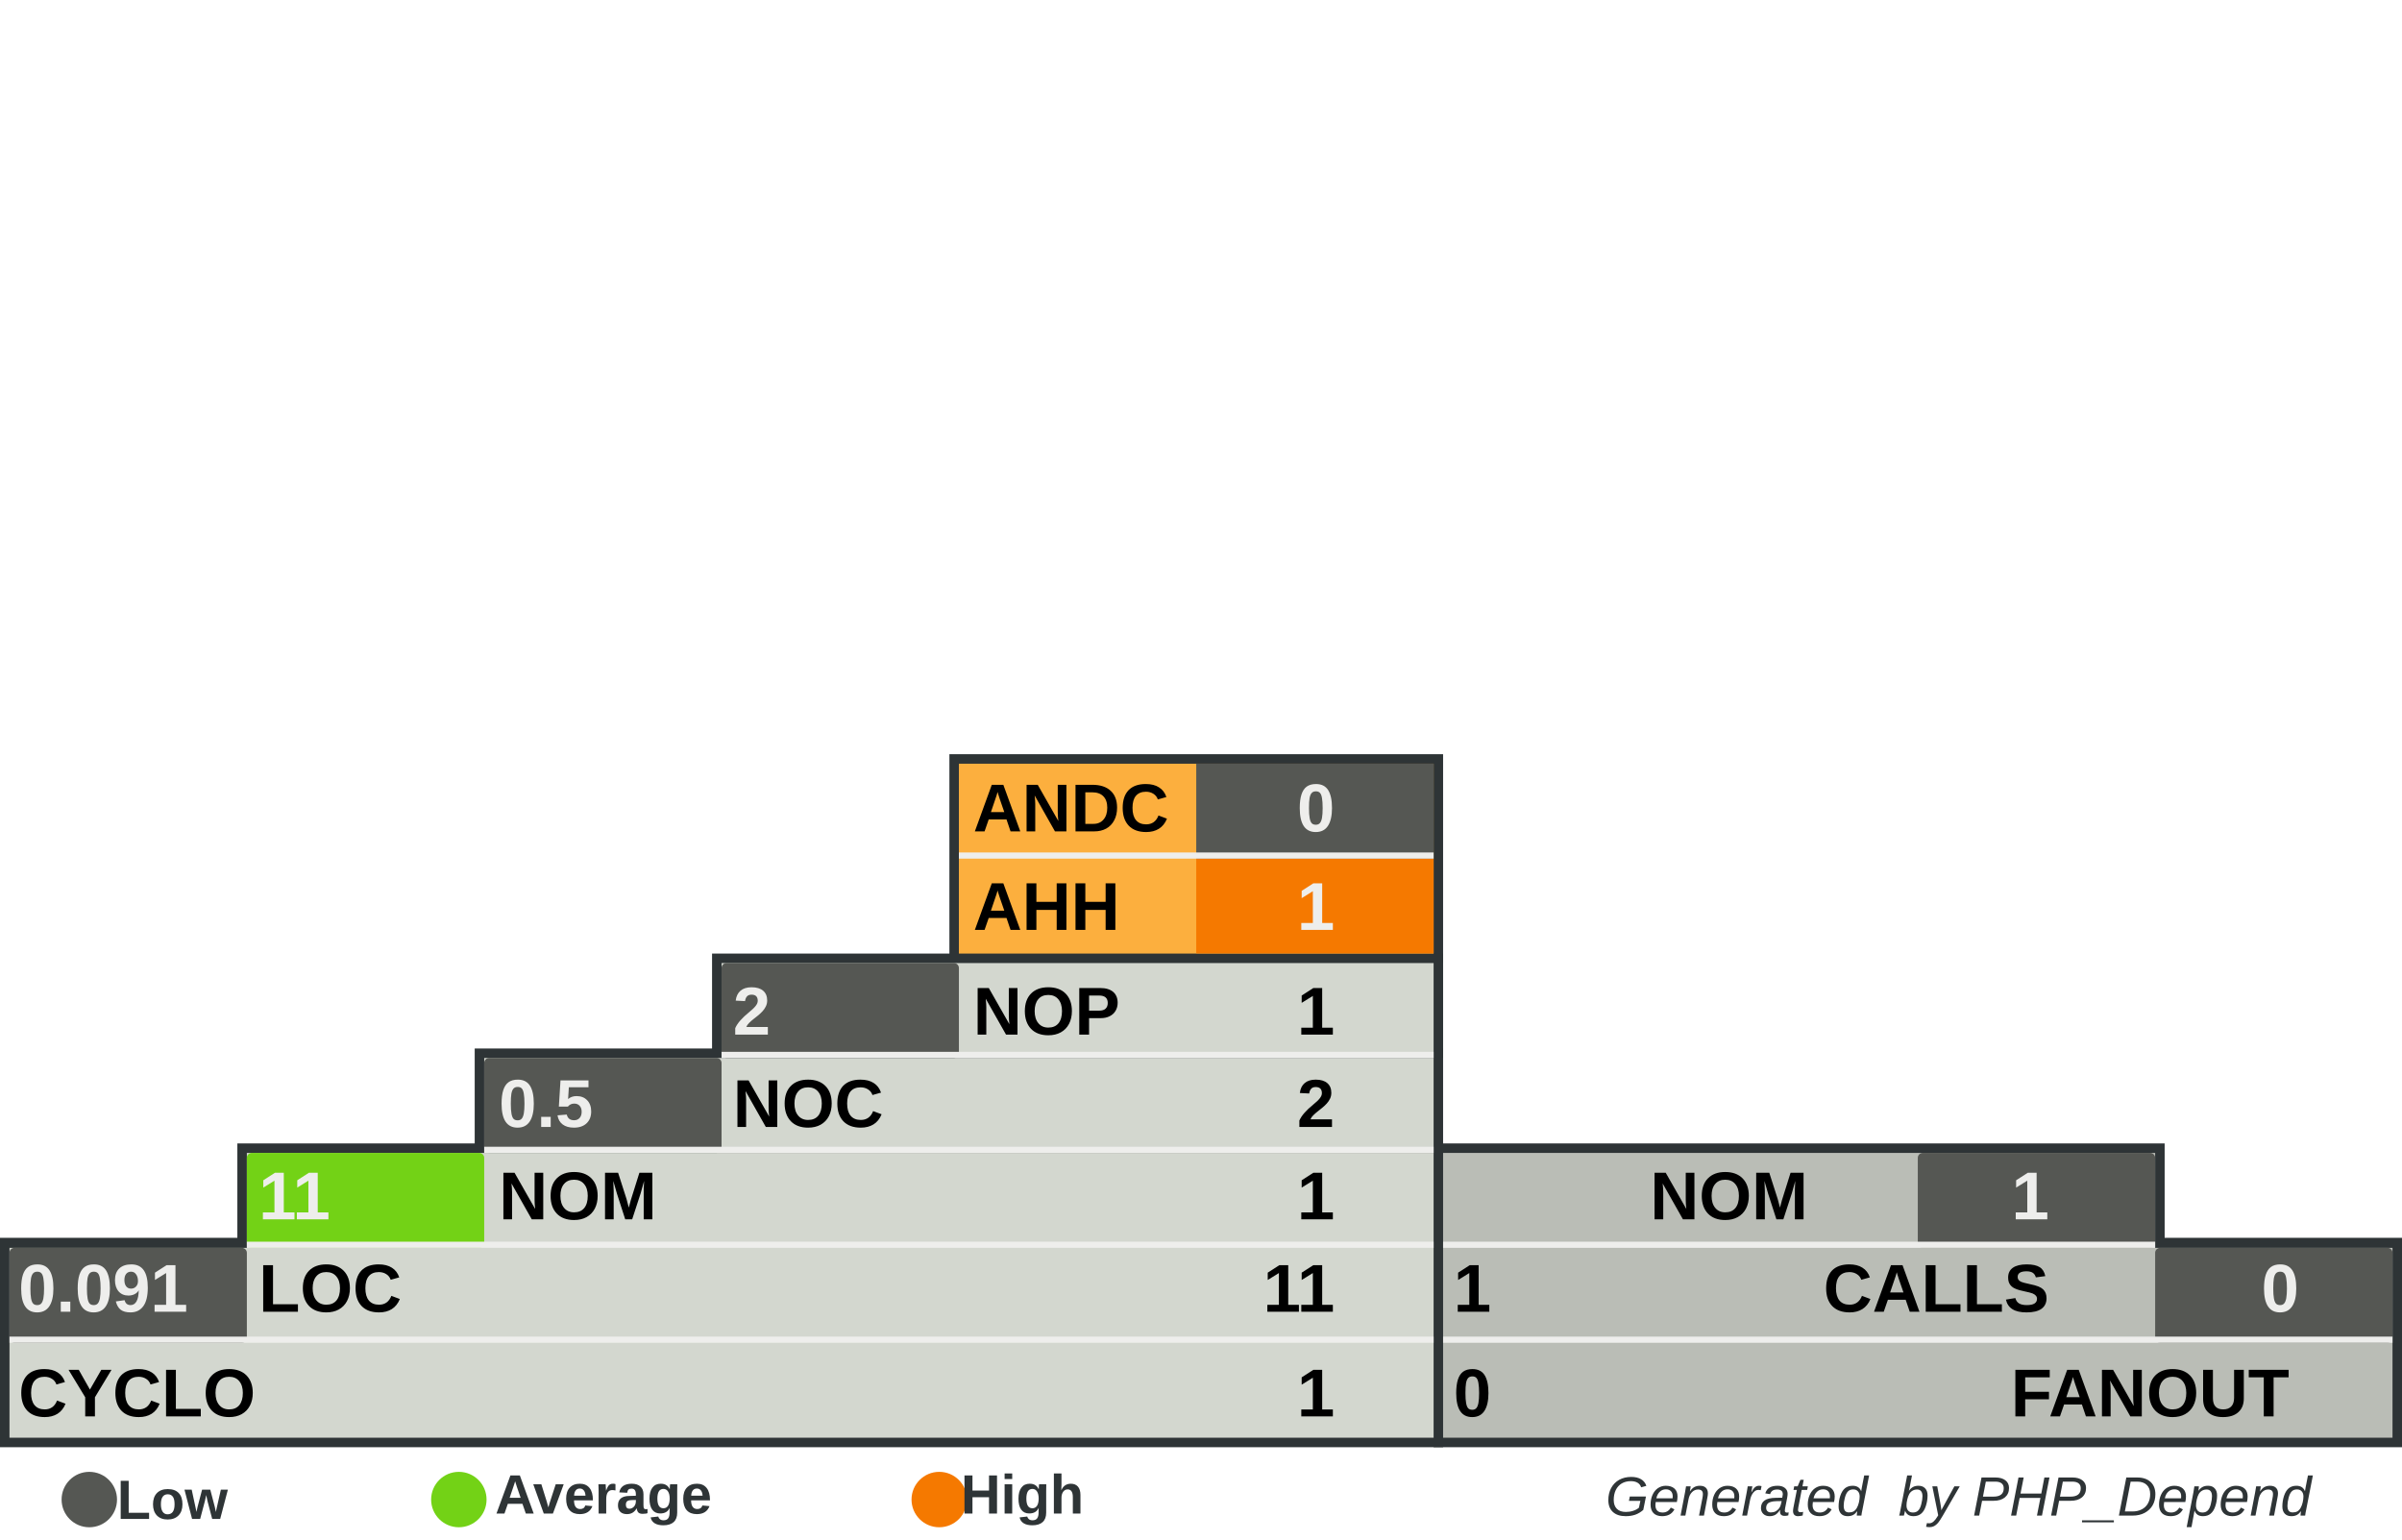
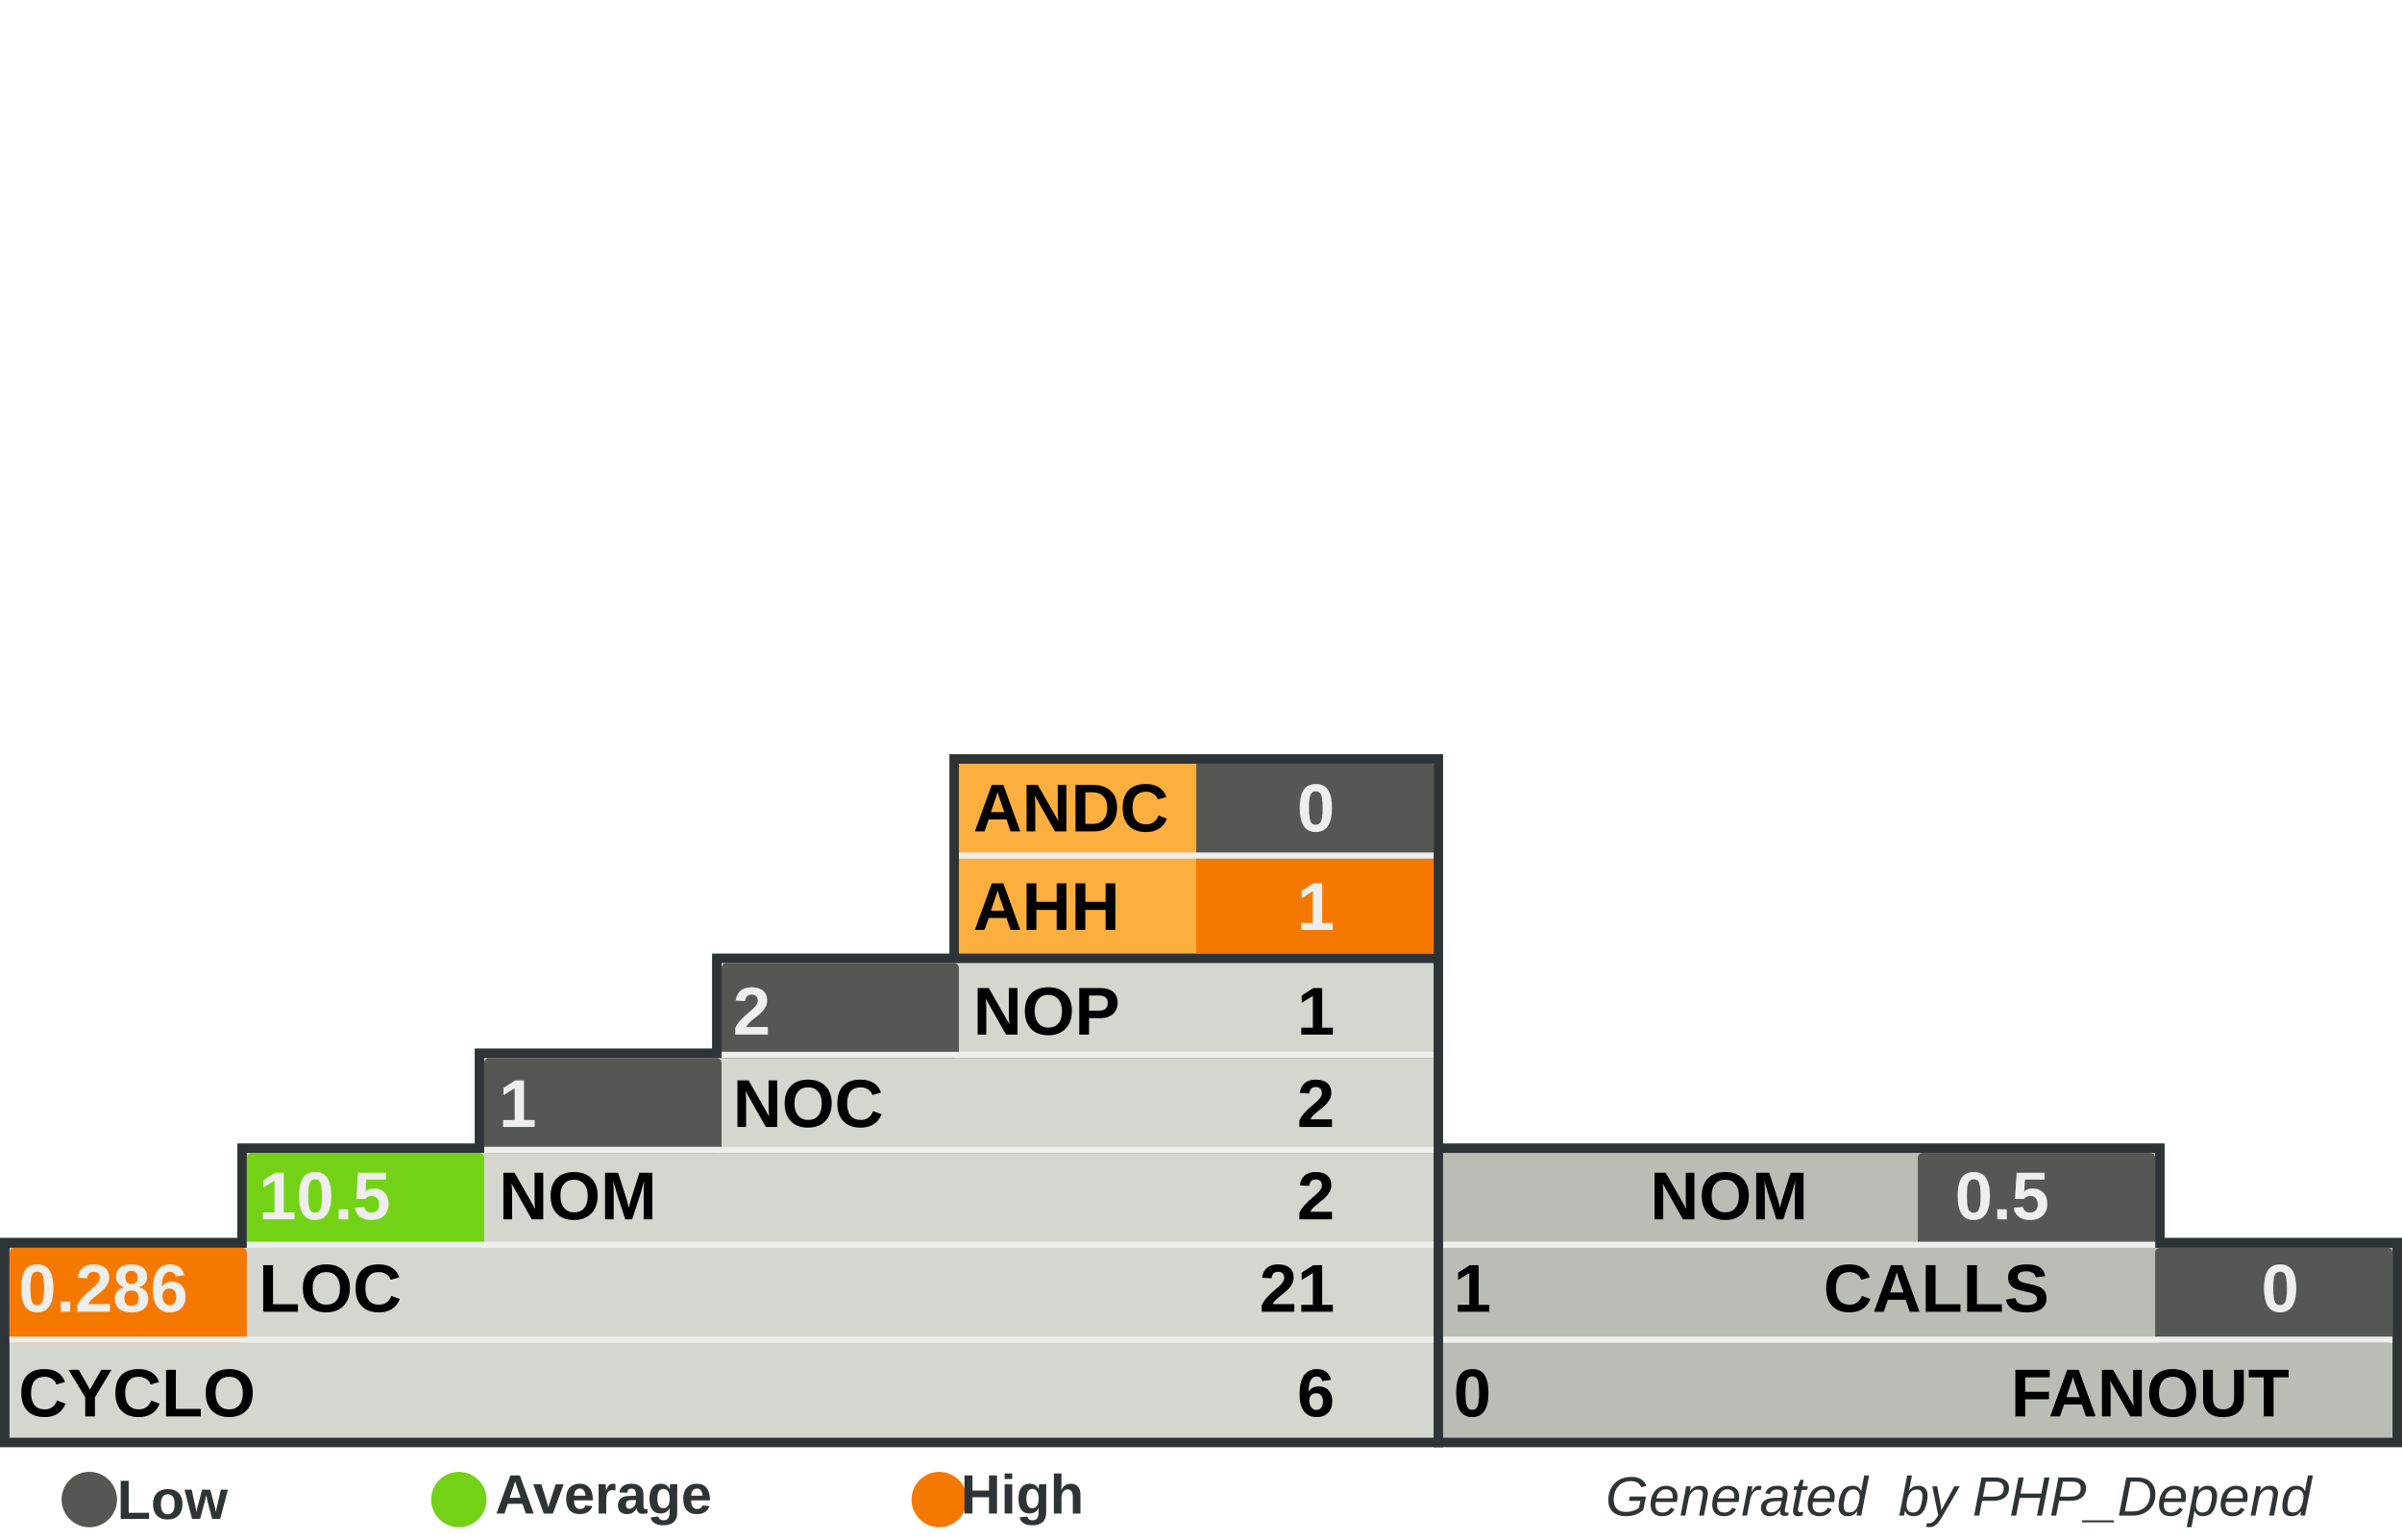
<svg xmlns="http://www.w3.org/2000/svg" width="390" height="250" id="svg5110" version="1.0">
  <defs id="defs5112">
    </defs>
  <g id="layer1">
    <rect style="fill:#555753" width="0" height="0" x="0" y="0" rx="0" ry="0" id="rect8982" xml:id="threshold.low" />
    <rect style="fill:#73d216" width="0" height="0" x="0" y="0" rx="0" ry="0" id="rect8983" xml:id="threshold.average" />
    <rect style="fill:#f57900" width="0" height="0" x="0" y="0" rx="0" ry="0" id="rect2834" xml:id="threshold.high" />
    <rect style="opacity:1;fill:#2e3436;fill-opacity:1;stroke:none;stroke-width:1;stroke-miterlimit:4;stroke-dasharray:none;stroke-opacity:1" id="rect4954" width="118.696" height="16.957" x="232.767" y="185.672" rx="2.978" ry="0" />
    <rect style="opacity:1;fill:#2e3436;fill-opacity:1;stroke:none;stroke-width:1;stroke-miterlimit:4;stroke-dasharray:none;stroke-opacity:1" id="rect4956" width="157.233" height="34" x="232.767" y="201" rx="3.945" ry="0" />
    <rect style="opacity:1;fill:#2e3436;fill-opacity:1;stroke:none;stroke-width:1;stroke-miterlimit:4;stroke-dasharray:none;stroke-opacity:1" id="rect4958" width="80.158" height="33.913" x="154.15" y="122.47" rx="2.011" ry="0" />
    <rect style="opacity:1;fill:#2e3436;fill-opacity:1;stroke:none;stroke-width:1;stroke-miterlimit:4;stroke-dasharray:none;stroke-opacity:1" id="rect4960" width="234.308" height="34" x="0" y="201" rx="5.879" ry="0" />
    <rect style="opacity:1;fill:#2e3436;fill-opacity:1;stroke:none;stroke-width:1;stroke-miterlimit:4;stroke-dasharray:none;stroke-opacity:1" id="rect4962" width="195.771" height="16.957" x="38.538" y="185.672" rx="4.912" ry="0" />
    <rect style="opacity:1;fill:#2e3436;fill-opacity:1;stroke:none;stroke-width:1;stroke-miterlimit:4;stroke-dasharray:none;stroke-opacity:1" id="rect4964" width="157.233" height="16.957" x="77.075" y="170.257" rx="3.945" ry="0" />
    <rect style="opacity:1;fill:#2e3436;fill-opacity:1;stroke:none;stroke-width:1;stroke-miterlimit:4;stroke-dasharray:none;stroke-opacity:1" id="rect4966" width="118.696" height="16.957" x="115.613" y="154.842" rx="2.978" ry="0" />
    <rect style="opacity:1;fill:#d3d7cf;fill-opacity:1;stroke:none;stroke-width:1;stroke-miterlimit:4;stroke-dasharray:none;stroke-opacity:1" id="rect4968" width="231.225" height="30.83" x="1.542" y="202.628" rx="5.801" ry="0" />
    <rect style="opacity:1;fill:#d3d7cf;fill-opacity:1;stroke:none;stroke-width:1;stroke-miterlimit:4;stroke-dasharray:none;stroke-opacity:1" id="rect4970" width="192.688" height="15.415" x="40.079" y="187.214" rx="4.834" ry="0" />
    <rect style="opacity:1;fill:#d3d7cf;fill-opacity:1;stroke:none;stroke-width:1;stroke-miterlimit:4;stroke-dasharray:none;stroke-opacity:1" id="rect4972" width="154.15" height="15.415" x="78.617" y="171.798" rx="3.868" ry="0" />
    <rect style="opacity:1;fill:#d3d7cf;fill-opacity:1;stroke:none;stroke-width:1;stroke-miterlimit:4;stroke-dasharray:none;stroke-opacity:1" id="rect4974" width="115.613" height="15.415" x="117.154" y="156.383" rx="2.901" ry="0" />
    <rect style="opacity:1;fill:#fcaf3e;fill-opacity:1;stroke:none;stroke-width:1;stroke-miterlimit:4;stroke-dasharray:none;stroke-opacity:1" id="rect4976" width="77.075" height="30.83" x="155.692" y="124.012" rx="1.934" ry="0" />
    <rect style="opacity:1;fill:#babdb6;fill-opacity:1;stroke:none;stroke-width:1;stroke-miterlimit:4;stroke-dasharray:none;stroke-opacity:1" id="rect4978" width="154.15" height="30.83" x="234.308" y="202.628" rx="3.868" ry="0" />
    <rect style="opacity:1;fill:#babdb6;fill-opacity:1;stroke:none;stroke-width:1;stroke-miterlimit:4;stroke-dasharray:none;stroke-opacity:1" id="rect4980" width="115.613" height="15.415" x="234.308" y="187.213" rx="2.901" ry="0" />
    <rect style="opacity:1;fill:#555753;fill-opacity:1;stroke:none;stroke-width:1;stroke-miterlimit:4;stroke-dasharray:none;stroke-opacity:1" id="rect4982" xml:id="rect.andc" width="38.538" height="15.43" x="194.229" y="124.012" rx="0.967" ry="0" />
    <rect style="opacity:1;fill:#f57900;fill-opacity:1;stroke:none;stroke-width:1;stroke-miterlimit:4;stroke-dasharray:none;stroke-opacity:1" id="rect2851" xml:id="rect.ahh" width="38.538" height="15.4" x="194.229" y="139.412" rx="0.967" ry="0" />
    <rect style="opacity:1;fill:#555753;fill-opacity:1;stroke:none;stroke-width:1;stroke-miterlimit:4;stroke-dasharray:none;stroke-opacity:1" id="rect4984" xml:id="rect.noc-nop" width="38.538" height="15.415" x="117.154" y="156.383" rx="0.806" />
    <rect style="opacity:1;fill:#555753;fill-opacity:1;stroke:none;stroke-width:1;stroke-miterlimit:4;stroke-dasharray:none;stroke-opacity:1" id="rect4986" xml:id="rect.nom-noc" width="38.538" height="15.415" x="78.617" y="171.798" rx="0.806" />
    <rect style="opacity:1;fill:#73d216;fill-opacity:1;stroke:none;stroke-width:1;stroke-miterlimit:4;stroke-dasharray:none;stroke-opacity:1" id="rect4988" xml:id="rect.loc-nom" width="38.538" height="15.415" x="40.079" y="187.213" rx="0.806" />
-     <rect style="opacity:1;fill:#555753;fill-opacity:1;stroke:none;stroke-width:1;stroke-miterlimit:4;stroke-dasharray:none;stroke-opacity:1" id="rect4990" xml:id="rect.cyclo-loc" width="38.538" height="15.415" x="1.542" y="202.628" rx="0.806" />
+     <rect style="opacity:1;fill:#f57900;fill-opacity:1;stroke:none;stroke-width:1;stroke-miterlimit:4;stroke-dasharray:none;stroke-opacity:1" id="rect4990" xml:id="rect.cyclo-loc" width="38.538" height="15.415" x="1.542" y="202.628" rx="0.806" />
    <rect style="opacity:1;fill:#555753;fill-opacity:1;stroke:none;stroke-width:1;stroke-miterlimit:4;stroke-dasharray:none;stroke-opacity:1" id="rect4992" xml:id="rect.calls-nom" width="38.538" height="15.415" x="311.383" y="187.213" rx="0.806" />
    <rect style="opacity:1;fill:#555753;fill-opacity:1;stroke:none;stroke-width:1;stroke-miterlimit:4;stroke-dasharray:none;stroke-opacity:1" id="rect4994" xml:id="rect.fanout-calls" width="38.538" height="15.415" x="349.921" y="202.628" rx="0.806" />
    <rect style="opacity:1;fill:#eeeeec;fill-opacity:1;stroke:none;stroke-width:1;stroke-miterlimit:4;stroke-dasharray:none;stroke-opacity:1" id="rect4996" width="231.225" height="1" x="1.542" y="217.043" rx="5.801" ry="0" />
    <rect style="opacity:1;fill:#eeeeec;fill-opacity:1;stroke:none;stroke-width:1;stroke-miterlimit:4;stroke-dasharray:none;stroke-opacity:1" id="rect4998" width="192.688" height="1" x="40.079" y="201.628" rx="4.834" ry="0" />
    <rect style="opacity:1;fill:#eeeeec;fill-opacity:1;stroke:none;stroke-width:1;stroke-miterlimit:4;stroke-dasharray:none;stroke-opacity:1" id="rect5000" width="154.15" height="1" x="78.617" y="186.213" rx="3.868" ry="0" />
    <rect style="opacity:1;fill:#eeeeec;fill-opacity:1;stroke:none;stroke-width:1;stroke-miterlimit:4;stroke-dasharray:none;stroke-opacity:1" id="rect5002" width="115.613" height="1" x="117.154" y="170.798" rx="2.901" ry="0" />
    <rect style="opacity:1;fill:#eeeeec;fill-opacity:1;stroke:none;stroke-width:1;stroke-miterlimit:4;stroke-dasharray:none;stroke-opacity:1" id="rect5004" width="115.613" height="1" x="234.308" y="201.628" rx="2.901" ry="0" />
    <rect style="opacity:1;fill:#eeeeec;fill-opacity:1;stroke:none;stroke-width:1;stroke-miterlimit:4;stroke-dasharray:none;stroke-opacity:1" id="rect5006" width="154.15" height="1" x="234.308" y="217.043" rx="3.868" ry="0" />
    <rect style="opacity:1;fill:#eeeeec;fill-opacity:1;stroke:none;stroke-width:1;stroke-miterlimit:4;stroke-dasharray:none;stroke-opacity:1" id="rect5008" width="77.075" height="1" x="155.692" y="138.427" rx="1.934" ry="0" />
    <text xml:space="preserve" style="font-size:11px;font-style:normal;font-variant:normal;font-weight:bold;font-stretch:normal;fill:#000000;fill-opacity:1;stroke:none;stroke-width:1px;stroke-linecap:butt;stroke-linejoin:miter;stroke-opacity:1;font-family:Arial" x="158" y="135" title="Average Number of Derived Classes" id="text5010">
      <tspan title="Average Number of Derived Classes" id="tspan5012" x="158" y="135">ANDC</tspan>
    </text>
    <text xml:space="preserve" style="font-size:11px;font-style:normal;font-variant:normal;font-weight:bold;font-stretch:normal;fill:#000000;fill-opacity:1;stroke:none;stroke-width:1px;stroke-linecap:butt;stroke-linejoin:miter;stroke-opacity:1;font-family:Arial" x="158" y="151" title="Average Hierarchy Height" id="text5014">
      <tspan title="Average Hierarchy Height" id="tspan5016" x="158" y="151">AHH</tspan>
    </text>
    <text xml:space="preserve" style="font-size:11px;font-style:normal;font-variant:normal;font-weight:bold;font-stretch:normal;fill:#000000;fill-opacity:1;stroke:none;stroke-width:1px;stroke-linecap:butt;stroke-linejoin:miter;stroke-opacity:1;font-family:Arial" x="158" y="168" title="Number Of Packages" id="text5018">
      <tspan title="Number Of Packages" id="tspan5020" x="158" y="168">NOP</tspan>
    </text>
    <text xml:space="preserve" style="font-size:11px;font-style:normal;font-variant:normal;font-weight:bold;font-stretch:normal;fill:#000000;fill-opacity:1;stroke:none;stroke-width:1px;stroke-linecap:butt;stroke-linejoin:miter;stroke-opacity:1;font-family:Arial" x="119" y="183" id="text5022" title="Number Of Classes" transform="scale(0.9999985,1.000001)">
      <tspan title="Number Of Classes" id="tspan5024" x="119" y="183">NOC</tspan>
    </text>
    <text xml:space="preserve" style="font-size:11px;font-style:normal;font-variant:normal;font-weight:bold;font-stretch:normal;fill:#000000;fill-opacity:1;stroke:none;stroke-width:1px;stroke-linecap:butt;stroke-linejoin:miter;stroke-opacity:1;font-family:Arial" x="81" y="198" id="text5026" title="Number Of Methods (Methods+Functions)" transform="scale(0.9999985,1.000001)">
      <tspan title="Number Of Methods (Methods+Functions)" id="tspan5028" x="81" y="198">NOM</tspan>
    </text>
    <text xml:space="preserve" style="font-size:11px;font-style:normal;font-variant:normal;font-weight:bold;font-stretch:normal;fill:#000000;fill-opacity:1;stroke:none;stroke-width:1px;stroke-linecap:butt;stroke-linejoin:miter;stroke-opacity:1;font-family:Arial" x="42" y="213" id="text5030" title="Lines Of Code (Non Comment and Non Whitespace Lines)" transform="scale(0.9999985,1.000001)">
      <tspan title="Lines Of Code (Non Comment and Non Whitespace Lines)" id="tspan5032" x="42" y="213">LOC</tspan>
    </text>
    <text xml:space="preserve" style="font-size:11px;font-style:normal;font-variant:normal;font-weight:bold;font-stretch:normal;fill:#000000;fill-opacity:1;stroke:none;stroke-width:1px;stroke-linecap:butt;stroke-linejoin:miter;stroke-opacity:1;font-family:Arial" x="3" y="230" id="text5034" title="Cyclomatic Complexity" transform="scale(0.9999985,1.000001)">
      <tspan title="Cyclomatic Complexity" id="tspan5036" x="3" y="230">CYCLO</tspan>
    </text>
    <text xml:space="preserve" style="font-size:11px;font-style:normal;font-variant:normal;font-weight:bold;font-stretch:normal;text-align:end;text-anchor:end;fill:#000000;fill-opacity:1;stroke:none;stroke-width:1px;stroke-linecap:butt;stroke-linejoin:miter;stroke-opacity:1;font-family:Arial" x="308.858" y="198" id="text5038" title="Number Of Methods (Methods+Functions)" transform="scale(0.9999985,1.000001)">
      <tspan title="Number Of Methods (Methods+Functions)" id="tspan5040" x="308.858" y="198">NOM</tspan>
    </text>
    <text xml:space="preserve" style="font-size:11px;font-style:normal;font-variant:normal;font-weight:bold;font-stretch:normal;text-anchor:end;fill:#000000;fill-opacity:1;stroke:none;stroke-width:1px;stroke-linecap:butt;stroke-linejoin:miter;stroke-opacity:1;font-family:Arial" x="348" y="213" id="text5042" title="Number of Operation Calls" transform="scale(0.9999985,1.000001)">
      <tspan title="Number of Operation Calls" id="tspan5044" x="348" y="213">CALLS</tspan>
    </text>
    <text xml:space="preserve" style="font-size:11px;font-style:normal;font-variant:normal;font-weight:bold;font-stretch:normal;text-anchor:end;fill:#000000;fill-opacity:1;stroke:none;stroke-width:1px;stroke-linecap:butt;stroke-linejoin:miter;stroke-opacity:1;font-family:Arial" x="387" y="230" id="text5046" title="Number of Called Classes" transform="scale(0.9999985,1.000001)">
      <tspan title="Number of Called Classes" id="tspan5048" x="387" y="230">FANOUT</tspan>
    </text>
    <text xml:space="preserve" style="font-size:11px;font-style:normal;font-variant:normal;font-weight:bold;font-stretch:normal;fill:#000000;fill-opacity:1;stroke:none;stroke-width:1px;stroke-linecap:butt;stroke-linejoin:miter;stroke-opacity:1;font-family:Arial" title="Number of Called Classes" x="236" y="230" id="text5050" transform="scale(0.9999985,1.000001)">
      <tspan title="Number of Called Classes" id="tspan5052" xml:id="pdepend.fanout" x="236" y="230">0</tspan>
    </text>
    <text xml:space="preserve" style="font-size:11px;font-style:normal;font-variant:normal;font-weight:bold;font-stretch:normal;fill:#000000;fill-opacity:1;stroke:none;stroke-width:1px;stroke-linecap:butt;stroke-linejoin:miter;stroke-opacity:1;font-family:Arial" title="Number of Operation Calls" x="236" y="213" id="text5054" transform="scale(0.9999985,1.000001)">
      <tspan title="Number of Operation Calls" id="tspan5056" xml:id="pdepend.calls" x="236" y="213">1</tspan>
    </text>
    <text xml:space="preserve" style="font-size:11px;font-style:normal;font-variant:normal;font-weight:bold;font-stretch:normal;text-anchor:end;fill:#000000;fill-opacity:1;stroke:none;stroke-width:1px;stroke-linecap:butt;stroke-linejoin:miter;stroke-opacity:1;font-family:Arial" title="Cyclomatic Complexity" x="232" y="230" id="text5058" transform="scale(0.9999985,1.000001)">
-       <tspan title="Cyclomatic Complexity" id="tspan5060" xml:id="pdepend.cyclo" x="232" y="230">1</tspan>
+       <tspan title="Cyclomatic Complexity" id="tspan5060" xml:id="pdepend.cyclo" x="232" y="230">6</tspan>
    </text>
    <text xml:space="preserve" style="font-size:11px;font-style:normal;font-variant:normal;font-weight:bold;font-stretch:normal;text-anchor:end;fill:#000000;fill-opacity:1;stroke:none;stroke-width:1px;stroke-linecap:butt;stroke-linejoin:miter;stroke-opacity:1;font-family:Arial" title="Lines Of Code (Non Comment and Non Whitespace Lines)" x="232" y="213" id="text5062" transform="scale(0.9999985,1.000001)">
-       <tspan xml:id="pdepend.loc" title="Lines Of Code (Non Comment and Non Whitespace Lines)" id="tspan5064" x="232" y="213">11</tspan>
+       <tspan xml:id="pdepend.loc" title="Lines Of Code (Non Comment and Non Whitespace Lines)" id="tspan5064" x="232" y="213">21</tspan>
    </text>
    <text xml:space="preserve" style="font-size:11px;font-style:normal;font-variant:normal;font-weight:bold;font-stretch:normal;text-anchor:end;fill:#000000;fill-opacity:1;stroke:none;stroke-width:1px;stroke-linecap:butt;stroke-linejoin:miter;stroke-opacity:1;font-family:Arial" title="Number Of Methods (Methods+Functions)" x="232" y="198" id="text5066" transform="scale(0.9999985,1.000001)">
-       <tspan title="Number Of Methods (Methods+Functions)" id="tspan5068" xml:id="pdepend.nom" x="232" y="198">1</tspan>
+       <tspan title="Number Of Methods (Methods+Functions)" id="tspan5068" xml:id="pdepend.nom" x="232" y="198">2</tspan>
    </text>
    <text xml:space="preserve" style="font-size:11px;font-style:normal;font-variant:normal;font-weight:bold;font-stretch:normal;text-anchor:end;fill:#000000;fill-opacity:1;stroke:none;stroke-width:1px;stroke-linecap:butt;stroke-linejoin:miter;stroke-opacity:1;font-family:Arial" title="Number Of Packages" x="232" y="168" id="text5070" transform="scale(0.9999985,1.000001)">
      <tspan title="Number Of Packages" id="tspan5072" xml:id="pdepend.nop" x="232" y="168">1</tspan>
    </text>
    <text xml:space="preserve" style="font-size:11px;font-style:normal;font-variant:normal;font-weight:bold;font-stretch:normal;text-anchor:end;fill:#000000;fill-opacity:1;stroke:none;stroke-width:1px;stroke-linecap:butt;stroke-linejoin:miter;stroke-opacity:1;font-family:Arial" title="Number Of Classes" x="232" y="183" id="text5074" transform="scale(0.9999985,1.000001)">
      <tspan title="Number Of Classes" id="tspan5076" xml:id="pdepend.noc" x="232" y="183">2</tspan>
    </text>
    <text xml:space="preserve" style="font-size:11px;font-style:normal;font-variant:normal;font-weight:bold;font-stretch:normal;text-anchor:end;fill:#eeeeec;fill-opacity:1;stroke:none;stroke-width:1px;stroke-linecap:butt;stroke-linejoin:miter;stroke-opacity:1;font-family:Arial" title="Average Number of Derived Classes" x="232" y="135" id="text5078" transform="scale(0.9999985,1.000001)">
      <tspan title="Average Number of Derived Classes" id="tspan5080" xml:id="pdepend.andc" x="232" y="135">0</tspan>
    </text>
    <text xml:space="preserve" style="font-size:11px;font-style:normal;font-variant:normal;font-weight:bold;font-stretch:normal;text-anchor:end;fill:#eeeeec;fill-opacity:1;stroke:none;stroke-width:1px;stroke-linecap:butt;stroke-linejoin:miter;stroke-opacity:1;font-family:Arial" title="Average Hierarchy Height" x="232" y="151" id="text5082" transform="scale(0.9999985,1.000001)">
      <tspan title="Average Hierarchy Height" id="tspan5084" xml:id="pdepend.ahh" x="232" y="151">1</tspan>
    </text>
    <text xml:space="preserve" style="font-size:11px;font-style:normal;font-variant:normal;font-weight:bold;font-stretch:normal;fill:#eeeeec;fill-opacity:1;stroke:none;stroke-width:1px;stroke-linecap:butt;stroke-linejoin:miter;stroke-opacity:1;font-family:Arial" title="Ratio: Number of Classes / Number of Packages" x="119" y="168" id="text5086" transform="scale(0.9999985,1.000001)">
      <tspan title="Ratio: Number of Classes / Number of Packages" id="tspan5088" xml:id="pdepend.noc-nop" x="119" y="168">2</tspan>
    </text>
    <text xml:space="preserve" style="font-size:11px;font-style:normal;font-variant:normal;font-weight:bold;font-stretch:normal;fill:#eeeeec;fill-opacity:1;stroke:none;stroke-width:1px;stroke-linecap:butt;stroke-linejoin:miter;stroke-opacity:1;font-family:Arial" title="Ratio: Number of Methods / Number of Classes" x="81" y="183" id="text5090" transform="scale(0.9999985,1.000001)">
-       <tspan title="Ratio: Number of Methods / Number of Classes" id="tspan5092" xml:id="pdepend.nom-noc" x="81" y="183">0.5</tspan>
+       <tspan title="Ratio: Number of Methods / Number of Classes" id="tspan5092" xml:id="pdepend.nom-noc" x="81" y="183">1</tspan>
    </text>
    <text xml:space="preserve" style="font-size:11px;font-style:normal;font-variant:normal;font-weight:bold;font-stretch:normal;fill:#eeeeec;fill-opacity:1;stroke:none;stroke-width:1px;stroke-linecap:butt;stroke-linejoin:miter;stroke-opacity:1;font-family:Arial" title="Ratio: Lines of Code / Number of Methods" x="42" y="198" id="text5094" transform="scale(0.9999985,1.000001)">
-       <tspan title="Ratio: Lines of Code / Number of Methods" id="tspan5096" xml:id="pdepend.loc-nom" x="42" y="198">11</tspan>
+       <tspan title="Ratio: Lines of Code / Number of Methods" id="tspan5096" xml:id="pdepend.loc-nom" x="42" y="198">10.5</tspan>
    </text>
    <text xml:space="preserve" style="font-size:11px;font-style:normal;font-variant:normal;font-weight:bold;font-stretch:normal;fill:#eeeeec;fill-opacity:1;stroke:none;stroke-width:1px;stroke-linecap:butt;stroke-linejoin:miter;stroke-opacity:1;font-family:Arial" title="Ratio: Cyclomatic Complexity / Lines of Code" x="3" y="213" id="text5098" transform="scale(0.9999985,1.000001)">
-       <tspan title="Ratio: Cyclomatic Complexity / Lines of Code" id="tspan5100" xml:id="pdepend.cyclo-loc" x="3" y="213">0.091</tspan>
+       <tspan title="Ratio: Cyclomatic Complexity / Lines of Code" id="tspan5100" xml:id="pdepend.cyclo-loc" x="3" y="213">0.286</tspan>
    </text>
    <text xml:space="preserve" style="font-size:11px;font-style:normal;font-variant:normal;font-weight:bold;font-stretch:normal;text-anchor:end;fill:#eeeeec;fill-opacity:1;stroke:none;stroke-width:1px;stroke-linecap:butt;stroke-linejoin:miter;stroke-opacity:1;font-family:Arial" title="Ratio: Number of Called Classes(FANOUT) / Number of Operation Calls" x="388.563" y="213" id="text5102" transform="scale(0.9999985,1.000001)">
      <tspan title="Ratio: Number of Called Classes(FANOUT) / Number of Operation Calls" id="tspan5104" xml:id="pdepend.fanout-calls" x="388.563" y="213">0</tspan>
    </text>
    <text xml:space="preserve" style="font-size:11px;font-style:normal;font-variant:normal;font-weight:bold;font-stretch:normal;text-anchor:end;fill:#eeeeec;fill-opacity:1;stroke:none;stroke-width:1px;stroke-linecap:butt;stroke-linejoin:miter;stroke-opacity:1;font-family:Arial" title="Ratio: Number of Operation Calls / Number of Methods (Methods+Functions)" x="348" y="198" id="text5106" transform="scale(0.9999985,1.000001)">
-       <tspan title="Ratio: Number of Operation Calls / Number of Methods (Methods+Functions)" id="tspan5108" xml:id="pdepend.calls-nom" x="348" y="198">1</tspan>
+       <tspan title="Ratio: Number of Operation Calls / Number of Methods (Methods+Functions)" id="tspan5108" xml:id="pdepend.calls-nom" x="348" y="198">0.5</tspan>
    </text>
    <text xml:space="preserve" style="font-size:8px;font-style:normal;font-variant:normal;font-weight:bold;font-stretch:normal;text-align:end;text-anchor:end;fill:#2e3436;fill-opacity:1;stroke:none;stroke-width:1px;stroke-linecap:butt;stroke-linejoin:miter;stroke-opacity:1;font-family:Arial" x="386.395" y="246.106" id="text2692">
      <tspan id="tspan2694" x="386.395" y="246.106" style="font-size:9px;font-style:italic;font-variant:normal;font-weight:normal;font-stretch:normal;text-align:end;text-anchor:end;fill:#2e3436;font-family:Arial;">Generated  by PHP_Depend</tspan>
    </text>
    <path style="opacity:1;fill:#555753;fill-opacity:1;stroke:none;stroke-width:1;stroke-miterlimit:4;stroke-dasharray:none;stroke-opacity:1" id="path3780" d="M 65.333,285.667 A 12,10.333 0 1 1 41.333,285.667 A 12,10.333 0 1 1 65.333,285.667 z" transform="matrix(0.375,0,0,0.4354839,-5.5,119.0968)" />
    <text xml:space="preserve" style="font-size:8px;font-style:normal;font-weight:bold;text-align:center;text-anchor:middle;fill:#2e3436;fill-opacity:1;stroke:none;stroke-width:1px;stroke-linecap:butt;stroke-linejoin:miter;stroke-opacity:1;font-family:URW Chancery L;" x="32.387" y="246.642" id="text3782">
      <tspan id="tspan3784" x="32.387" y="246.642" style="font-size:9px;font-style:normal;font-variant:normal;font-weight:bold;font-stretch:normal;fill:#2e3436;font-family:Arial;">Low</tspan>
    </text>
    <path style="opacity:1;fill:#73d216;fill-opacity:1;stroke:none;stroke-width:1;stroke-miterlimit:4;stroke-dasharray:none;stroke-opacity:1" id="path3786" d="M 65.333,285.667 A 12,10.333 0 1 1 41.333,285.667 A 12,10.333 0 1 1 65.333,285.667 z" transform="matrix(0.375,0,0,0.4354839,54.5,119.0968)" />
    <text xml:space="preserve" style="font-size:8px;font-style:normal;font-weight:bold;text-align:center;text-anchor:middle;fill:#2e3436;fill-opacity:1;stroke:none;stroke-width:1px;stroke-linecap:butt;stroke-linejoin:miter;stroke-opacity:1;font-family:URW Chancery L;" x="102.387" y="245.774" id="text3788">
      <tspan id="tspan3790" x="102.387" y="245.774" style="font-size:9px;font-style:normal;font-variant:normal;font-weight:bold;font-stretch:normal;fill:#2e3436;font-family:Arial;">Average</tspan>
    </text>
    <path style="opacity:1;fill:#f57900;fill-opacity:1;stroke:none;stroke-width:1;stroke-miterlimit:4;stroke-dasharray:none;stroke-opacity:1" id="path3792" d="M 65.333,285.667 A 12,10.333 0 1 1 41.333,285.667 A 12,10.333 0 1 1 65.333,285.667 z" transform="matrix(0.375,0,0,0.4354839,132.5,119.0968)" />
    <text xml:space="preserve" style="font-size:8px;font-style:normal;font-weight:bold;text-align:center;text-anchor:middle;fill:#2e3436;fill-opacity:1;stroke:none;stroke-width:1px;stroke-linecap:butt;stroke-linejoin:miter;stroke-opacity:1;font-family:URW Chancery L;" x="170.387" y="245.774" id="text3794">
      <tspan id="tspan3796" x="170.387" y="245.774" style="font-size:9px;font-style:normal;font-variant:normal;font-weight:bold;font-stretch:normal;fill:#2e3436;font-family:Arial;">High</tspan>
    </text>
  </g>
</svg>
